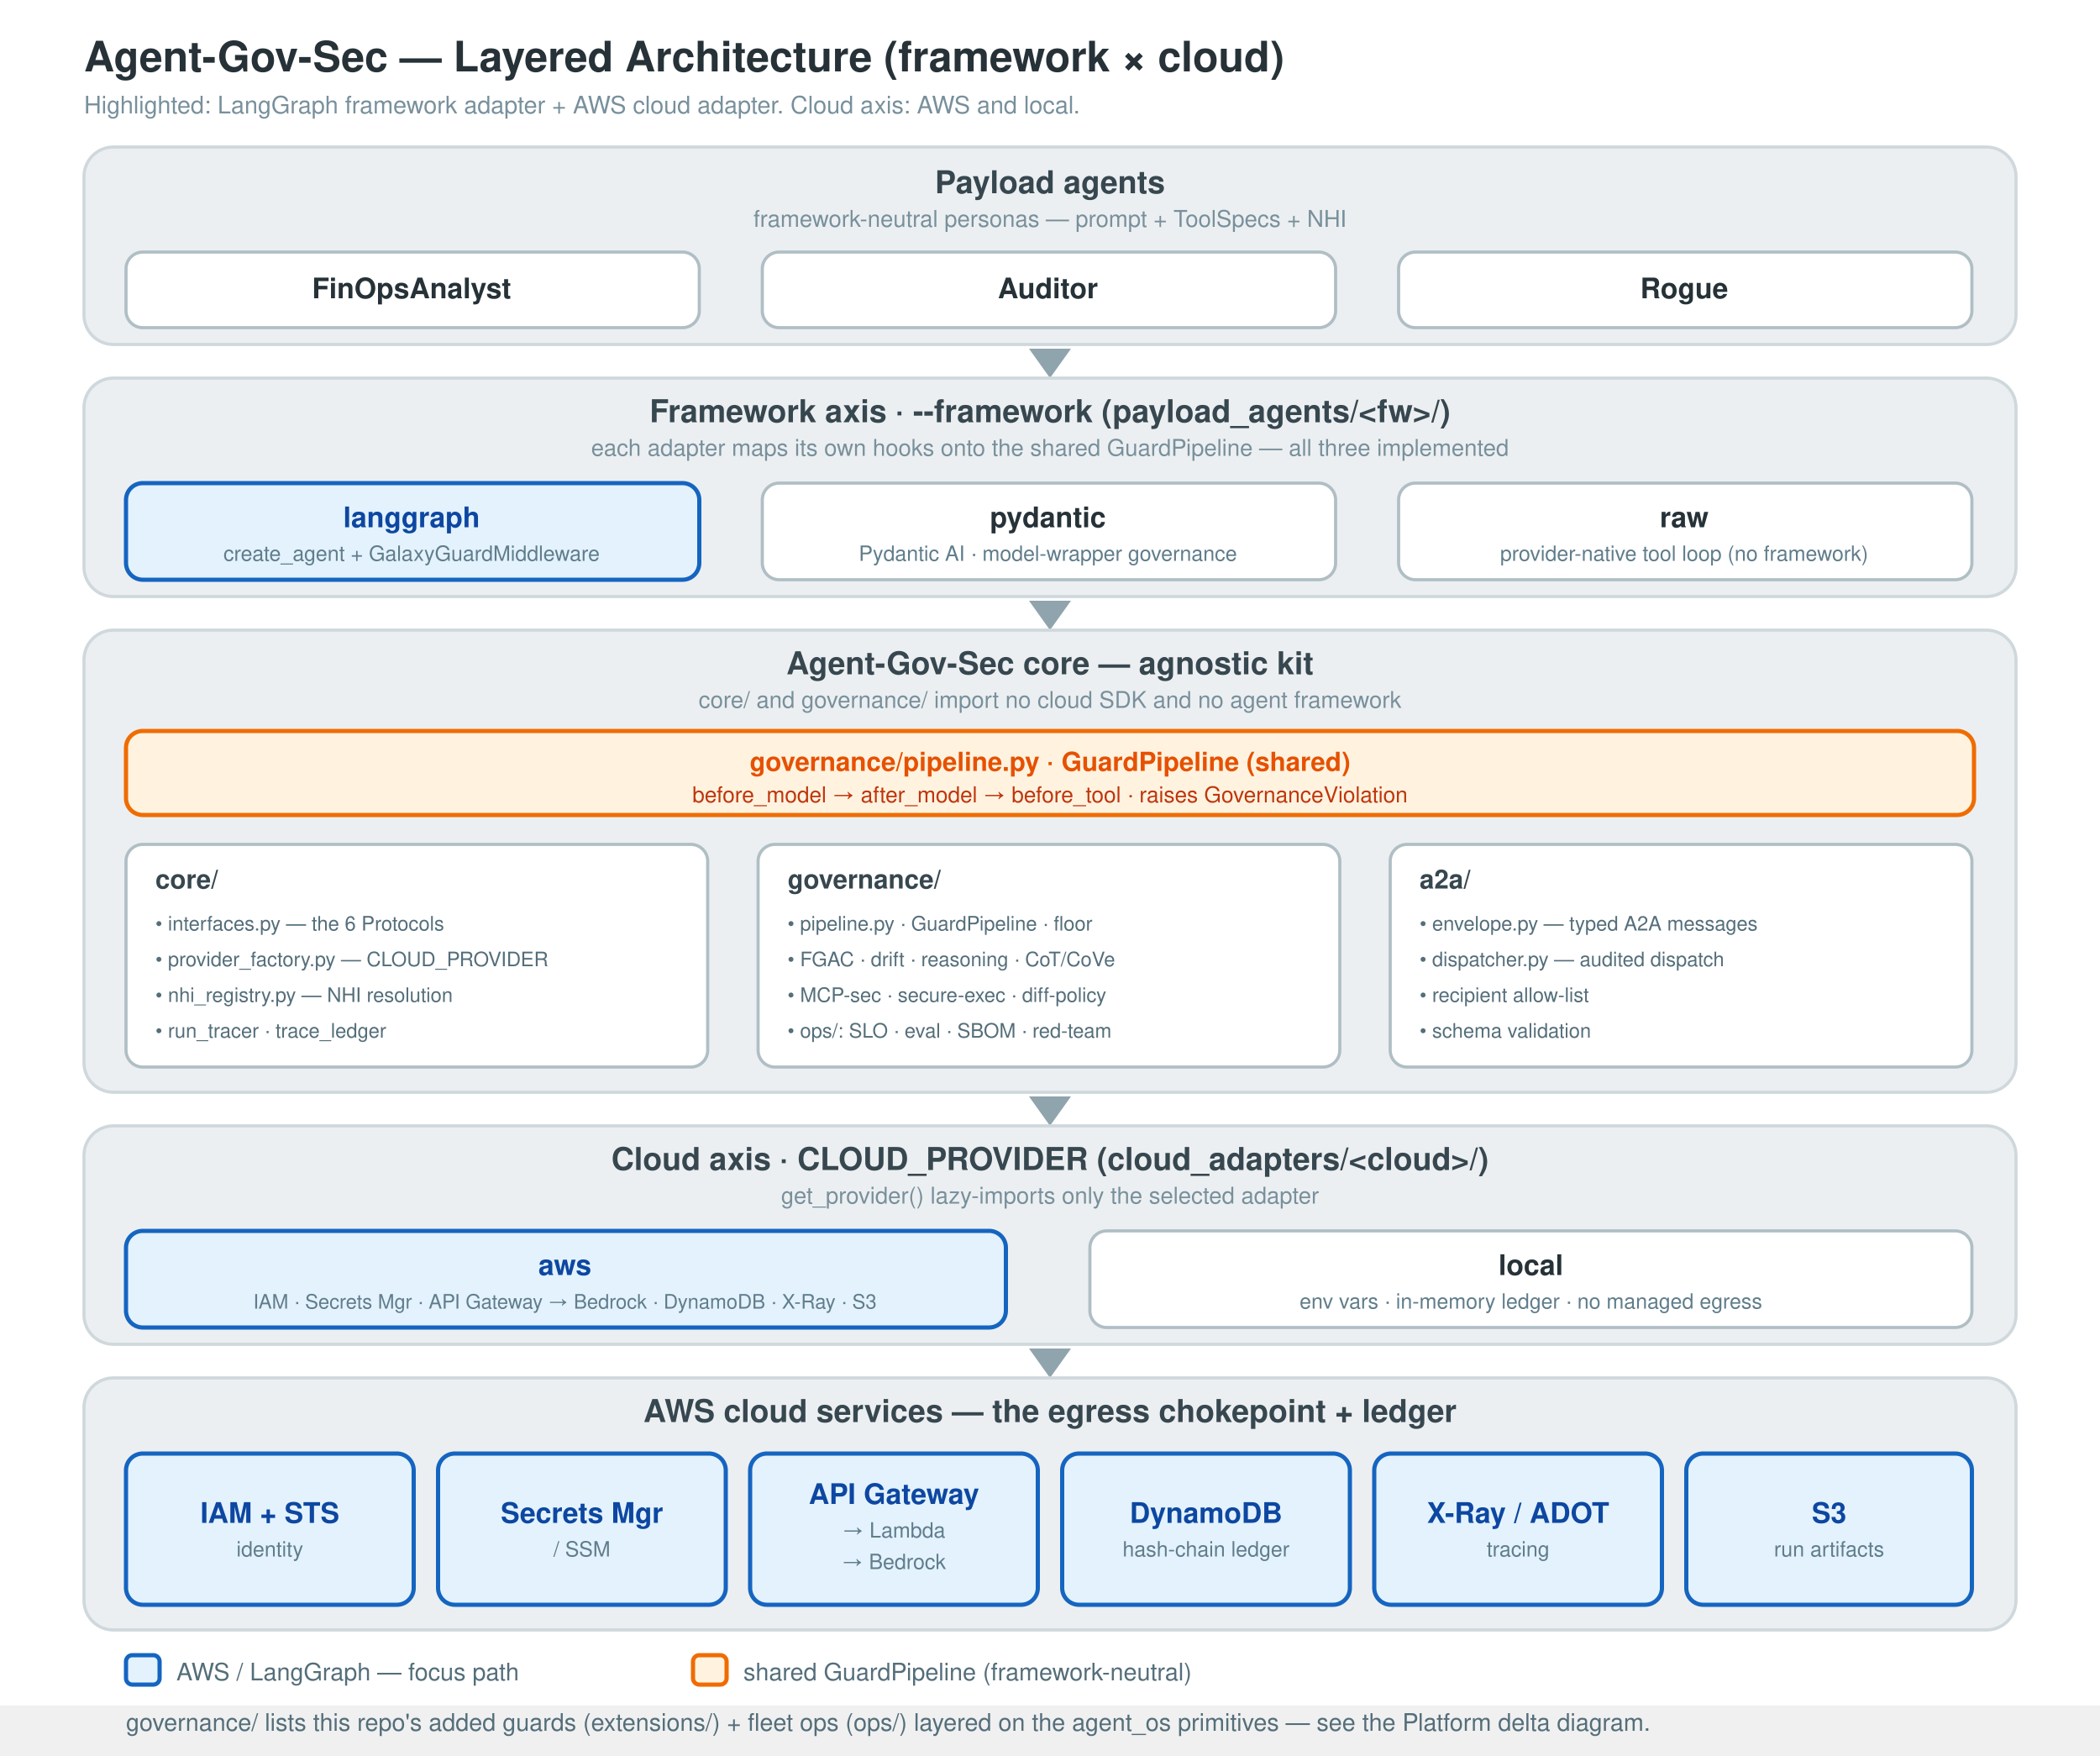
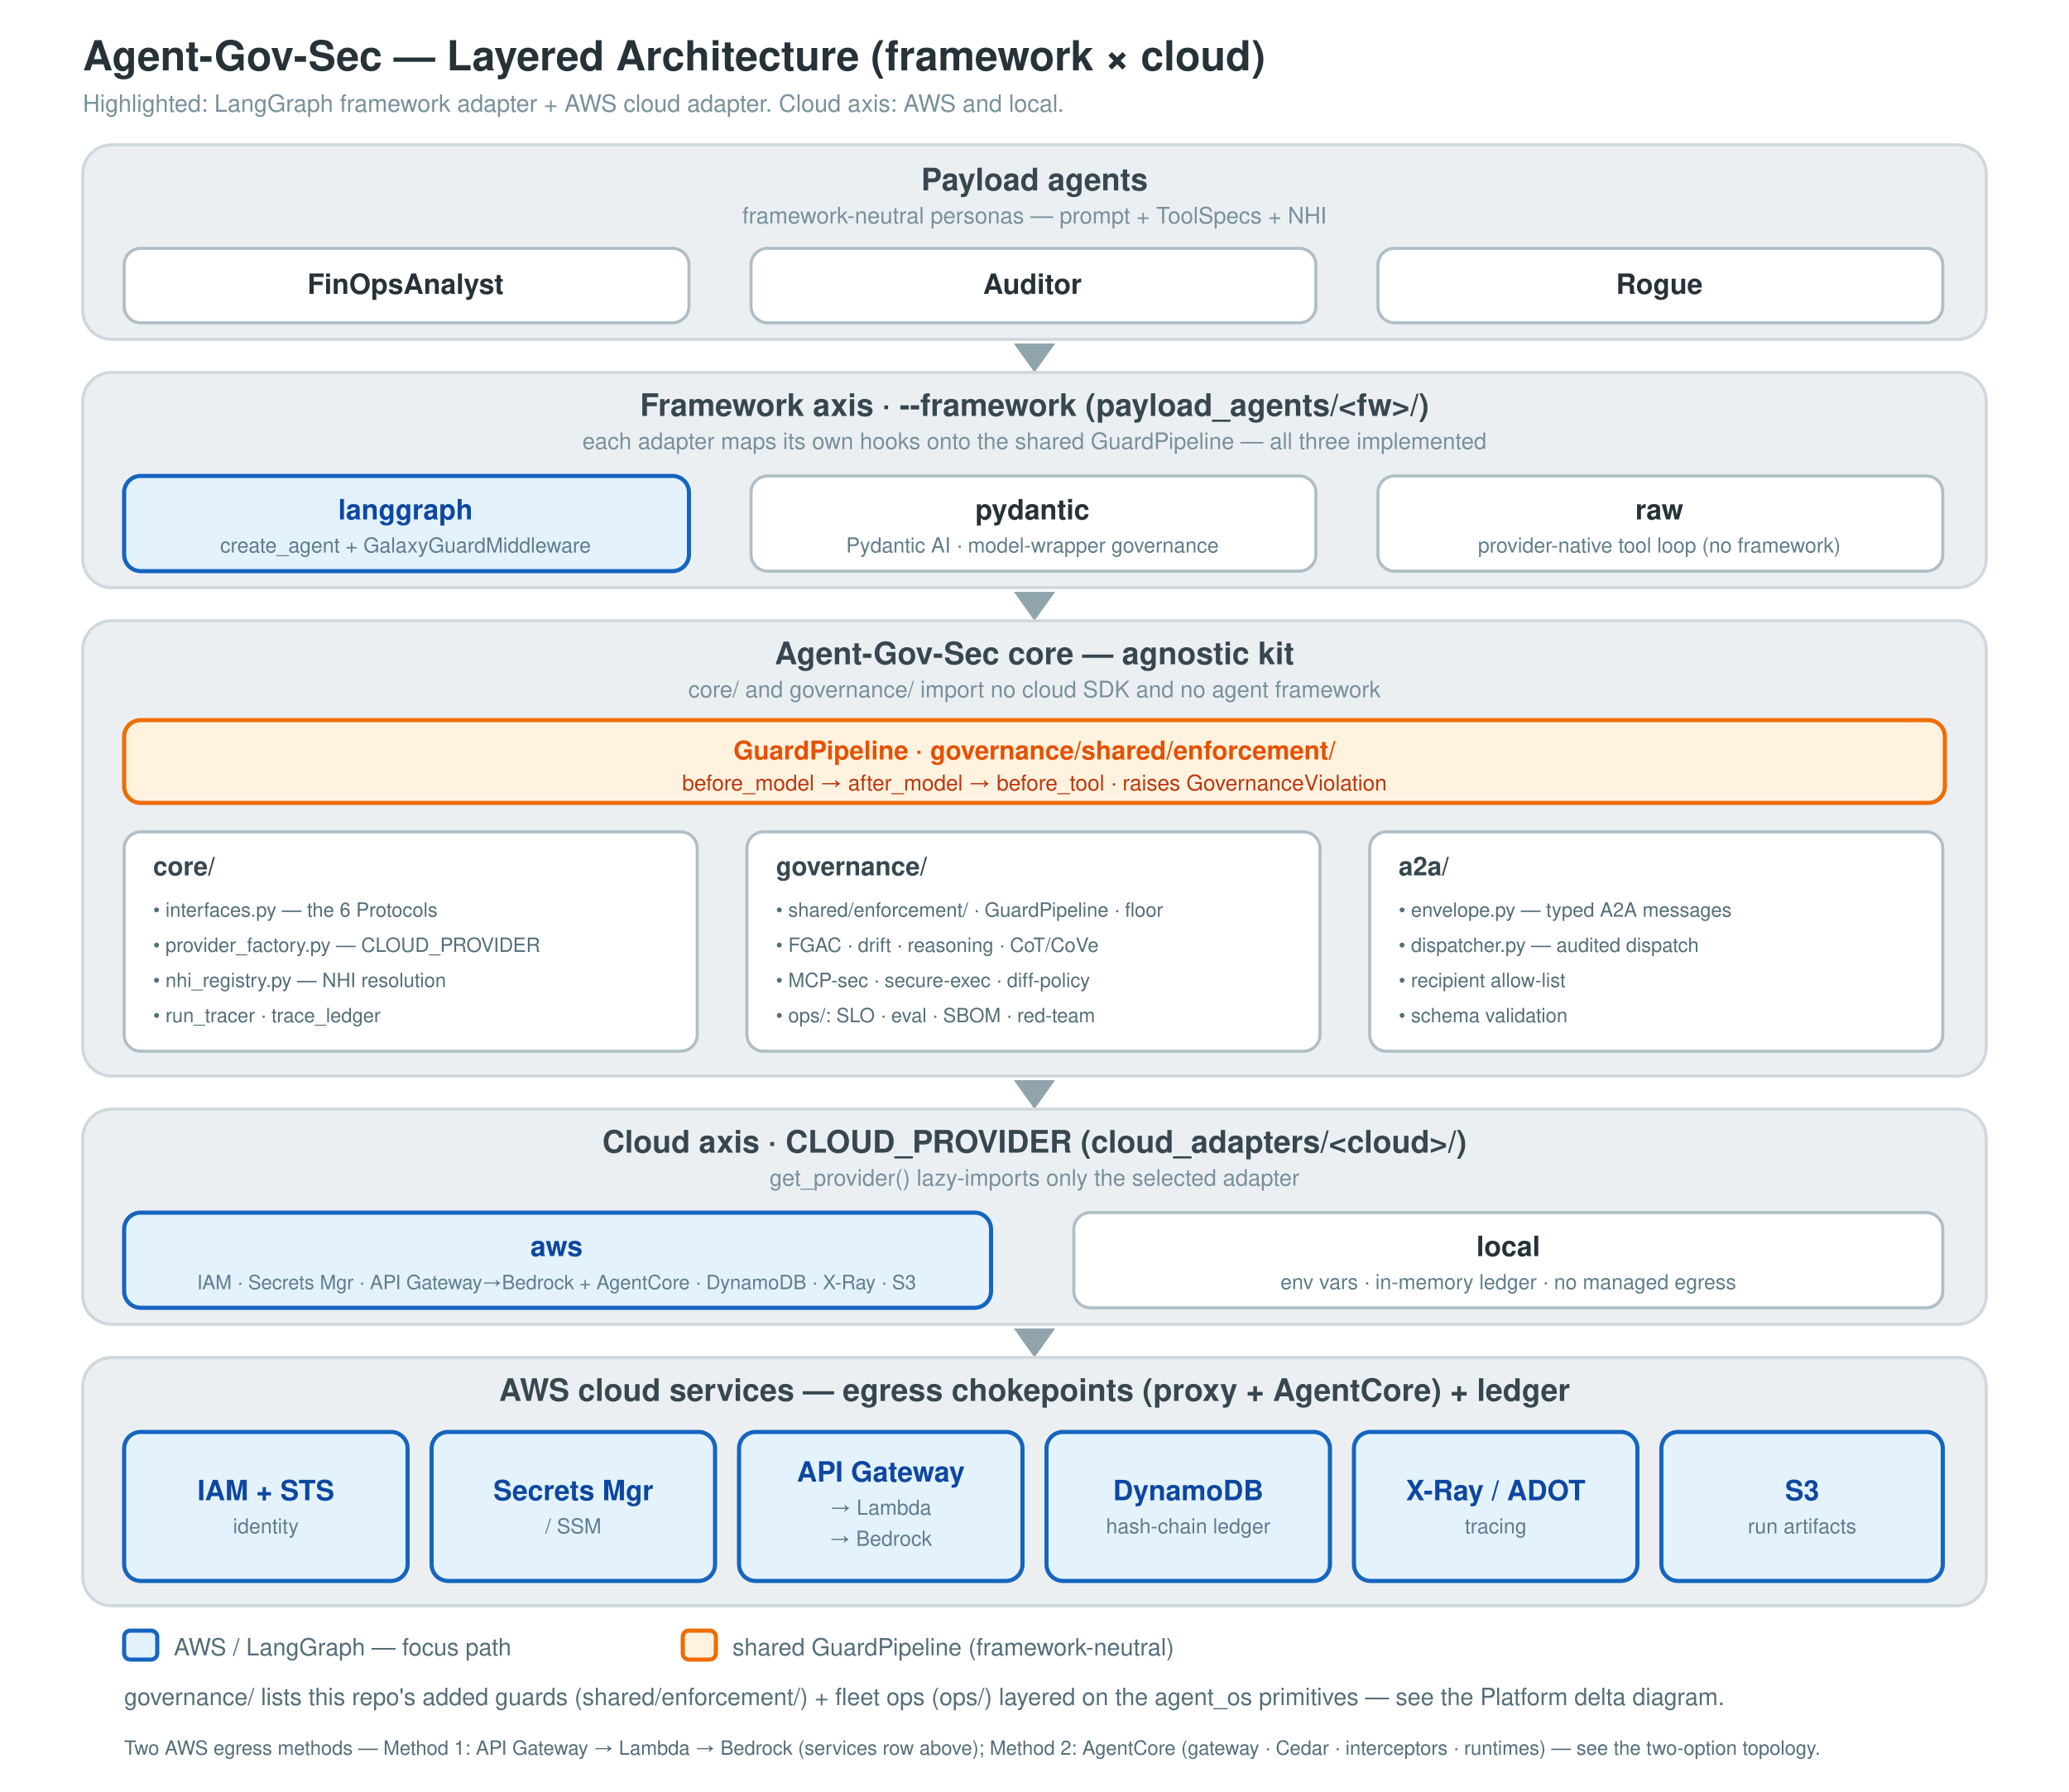
- <svg xmlns="http://www.w3.org/2000/svg" width="1000" height="836" viewBox="0 0 1000 836" font-family="Helvetica, Arial, sans-serif">
+ <svg xmlns="http://www.w3.org/2000/svg" width="1000" height="866" viewBox="0 0 1000 866" font-family="Helvetica, Arial, sans-serif">
  <style>
    .band   { fill:#eceff1; stroke:#cfd8dc; stroke-width:1.5; }
    .box    { fill:#ffffff; stroke:#b0bec5; stroke-width:1.5; }
    .focus  { fill:#e3f2fd; stroke:#1565c0; stroke-width:2; }
    .pipe   { fill:#fff3e0; stroke:#ef6c00; stroke-width:2; }
    .band-title { font-size:15px; font-weight:700; fill:#37474f; }
    .sub        { font-size:11px; fill:#78909c; }
    .box-t      { font-size:13.5px; font-weight:600; fill:#263238; }
    .box-t.foc  { fill:#0d47a1; }
    .box-s      { font-size:10px; fill:#607d8b; }
    .pipe-t     { font-size:12.5px; font-weight:700; fill:#e65100; }
    .pipe-s     { font-size:10.5px; fill:#bf360c; }
    .mod-h      { font-size:12.5px; font-weight:700; fill:#37474f; }
    .bullet     { font-size:9.5px; fill:#546e7a; }
    .leg        { font-size:11.5px; fill:#546e7a; }
    .title      { font-size:20px; font-weight:700; fill:#263238; }
    .titsub     { font-size:11.5px; fill:#78909c; }
  </style>
  <defs>
    <marker id="arr" markerWidth="10" markerHeight="10" refX="6" refY="5" orient="auto">
      <path d="M0,0 L7,5 L0,10 Z" fill="#90a4ae" />
    </marker>
  </defs>
-   <rect x="0" y="0" width="1000" height="812" fill="#ffffff" />
+   <rect x="0" y="0" width="1000" height="866" fill="#ffffff" />
  <text class="title" x="40" y="34">Agent-Gov-Sec — Layered Architecture (framework × cloud)</text>
  <text class="titsub" x="40" y="54">Highlighted: LangGraph framework adapter + AWS cloud adapter.  Cloud axis: AWS and local.</text>
  <g stroke="#90a4ae" stroke-width="2" marker-end="url(#arr)">
    <line x1="500" y1="166" x2="500" y2="178" />
    <line x1="500" y1="286" x2="500" y2="298" />
    <line x1="500" y1="522" x2="500" y2="534" />
    <line x1="500" y1="642" x2="500" y2="654" />
  </g>
  <rect class="band" x="40" y="70" width="920" height="94" rx="14" />
  <text class="band-title" x="500" y="92" text-anchor="middle">Payload agents</text>
  <text class="sub" x="500" y="108" text-anchor="middle">framework-neutral personas — prompt + ToolSpecs + NHI</text>
  <rect class="box" x="60" y="120" width="273" height="36" rx="8" />
  <text class="box-t" x="196" y="142" text-anchor="middle">FinOpsAnalyst</text>
  <rect class="box" x="363" y="120" width="273" height="36" rx="8" />
  <text class="box-t" x="499" y="142" text-anchor="middle">Auditor</text>
  <rect class="box" x="666" y="120" width="273" height="36" rx="8" />
  <text class="box-t" x="802" y="142" text-anchor="middle">Rogue</text>
  <rect class="band" x="40" y="180" width="920" height="104" rx="14" />
  <text class="band-title" x="500" y="201" text-anchor="middle">Framework axis  ·  --framework  (payload_agents/&lt;fw&gt;/)</text>
  <text class="sub" x="500" y="217" text-anchor="middle">each adapter maps its own hooks onto the shared GuardPipeline — all three implemented</text>
  <rect class="box focus" x="60" y="230" width="273" height="46" rx="8" />
  <text class="box-t foc" x="196" y="251" text-anchor="middle">langgraph</text>
  <text class="box-s" x="196" y="267" text-anchor="middle">create_agent + GalaxyGuardMiddleware</text>
  <rect class="box" x="363" y="230" width="273" height="46" rx="8" />
  <text class="box-t" x="499" y="251" text-anchor="middle">pydantic</text>
  <text class="box-s" x="499" y="267" text-anchor="middle">Pydantic AI · model-wrapper governance</text>
  <rect class="box" x="666" y="230" width="273" height="46" rx="8" />
  <text class="box-t" x="802" y="251" text-anchor="middle">raw</text>
  <text class="box-s" x="802" y="267" text-anchor="middle">provider-native tool loop (no framework)</text>
  <rect class="band" x="40" y="300" width="920" height="220" rx="14" />
  <text class="band-title" x="500" y="321" text-anchor="middle">Agent-Gov-Sec core — agnostic kit</text>
  <text class="sub" x="500" y="337" text-anchor="middle">core/ and governance/ import no cloud SDK and no agent framework</text>
  <rect class="pipe" x="60" y="348" width="880" height="40" rx="8" />
-   <text class="pipe-t" x="500" y="367" text-anchor="middle">governance/pipeline.py  ·  GuardPipeline (shared)</text>
+   <text class="pipe-t" x="500" y="367" text-anchor="middle">GuardPipeline  ·  governance/shared/enforcement/</text>
  <text class="pipe-s" x="500" y="382" text-anchor="middle">before_model → after_model → before_tool   ·   raises GovernanceViolation</text>
  <rect class="box" x="60" y="402" width="277" height="106" rx="8" />
  <text class="mod-h" x="74" y="423">core/</text>
  <text class="bullet" x="74" y="443">• interfaces.py — the 6 Protocols</text>
  <text class="bullet" x="74" y="460">• provider_factory.py — CLOUD_PROVIDER</text>
  <text class="bullet" x="74" y="477">• nhi_registry.py — NHI resolution</text>
  <text class="bullet" x="74" y="494">• run_tracer · trace_ledger</text>
  <rect class="box" x="361" y="402" width="277" height="106" rx="8" />
  <text class="mod-h" x="375" y="423">governance/</text>
-   <text class="bullet" x="375" y="443">• pipeline.py · GuardPipeline · floor</text>
+   <text class="bullet" x="375" y="443">• shared/enforcement/ · GuardPipeline · floor</text>
  <text class="bullet" x="375" y="460">• FGAC · drift · reasoning · CoT/CoVe</text>
  <text class="bullet" x="375" y="477">• MCP-sec · secure-exec · diff-policy</text>
  <text class="bullet" x="375" y="494">• ops/: SLO · eval · SBOM · red-team</text>
  <rect class="box" x="662" y="402" width="277" height="106" rx="8" />
  <text class="mod-h" x="676" y="423">a2a/</text>
  <text class="bullet" x="676" y="443">• envelope.py — typed A2A messages</text>
  <text class="bullet" x="676" y="460">• dispatcher.py — audited dispatch</text>
  <text class="bullet" x="676" y="477">• recipient allow-list</text>
  <text class="bullet" x="676" y="494">• schema validation</text>
  <rect class="band" x="40" y="536" width="920" height="104" rx="14" />
  <text class="band-title" x="500" y="557" text-anchor="middle">Cloud axis  ·  CLOUD_PROVIDER  (cloud_adapters/&lt;cloud&gt;/)</text>
  <text class="sub" x="500" y="573" text-anchor="middle">get_provider() lazy-imports only the selected adapter</text>
  <rect class="box focus" x="60" y="586" width="419" height="46" rx="8" />
  <text class="box-t foc" x="269" y="607" text-anchor="middle">aws</text>
-   <text x="269" y="623" text-anchor="middle" font-size="9.5" fill="#607d8b">IAM · Secrets Mgr · API Gateway → Bedrock · DynamoDB · X-Ray · S3</text>
+   <text x="269" y="623" text-anchor="middle" font-size="9.5" fill="#607d8b">IAM · Secrets Mgr · API Gateway→Bedrock + AgentCore · DynamoDB · X-Ray · S3</text>
  <rect class="box" x="519" y="586" width="420" height="46" rx="8" />
  <text class="box-t" x="729" y="607" text-anchor="middle">local</text>
  <text class="box-s" x="729" y="623" text-anchor="middle">env vars · in-memory ledger · no managed egress</text>
  <rect class="band" x="40" y="656" width="920" height="120" rx="14" />
-   <text class="band-title" x="500" y="677" text-anchor="middle">AWS cloud services — the egress chokepoint + ledger</text>
+   <text class="band-title" x="500" y="677" text-anchor="middle">AWS cloud services — egress chokepoints (proxy + AgentCore) + ledger</text>
  <rect class="box focus" x="60" y="692" width="137" height="72" rx="8" />
  <text class="box-t foc" x="128.5" y="725" text-anchor="middle">IAM + STS</text>
  <text class="box-s" x="128.5" y="741" text-anchor="middle">identity</text>
  <rect class="box focus" x="208.6" y="692" width="137" height="72" rx="8" />
  <text class="box-t foc" x="277.1" y="725" text-anchor="middle">Secrets Mgr</text>
  <text class="box-s" x="277.1" y="741" text-anchor="middle">/ SSM</text>
  <rect class="box focus" x="357.2" y="692" width="137" height="72" rx="8" />
  <text class="box-t foc" x="425.7" y="716" text-anchor="middle">API Gateway</text>
  <text class="box-s" x="425.7" y="732" text-anchor="middle">→ Lambda</text>
  <text class="box-s" x="425.7" y="747" text-anchor="middle">→ Bedrock</text>
  <rect class="box focus" x="505.8" y="692" width="137" height="72" rx="8" />
  <text class="box-t foc" x="574.3" y="725" text-anchor="middle">DynamoDB</text>
  <text class="box-s" x="574.3" y="741" text-anchor="middle">hash-chain ledger</text>
  <rect class="box focus" x="654.4" y="692" width="137" height="72" rx="8" />
  <text class="box-t foc" x="722.9" y="725" text-anchor="middle">X-Ray / ADOT</text>
  <text class="box-s" x="722.9" y="741" text-anchor="middle">tracing</text>
  <rect class="box focus" x="803" y="692" width="136" height="72" rx="8" />
  <text class="box-t foc" x="871" y="725" text-anchor="middle">S3</text>
  <text class="box-s" x="871" y="741" text-anchor="middle">run artifacts</text>
  <rect class="box focus" x="60" y="788" width="16" height="14" rx="3" />
  <text class="leg" x="84" y="800">AWS / LangGraph — focus path</text>
  <rect class="pipe" x="330" y="788" width="16" height="14" rx="3" />
  <text class="leg" x="354" y="800">shared GuardPipeline (framework-neutral)</text>
-   <text class="leg" x="60" y="824">governance/ lists this repo's added guards (extensions/) + fleet ops (ops/) layered on the agent_os primitives — see the Platform delta diagram.</text>
+   <text class="leg" x="60" y="824">governance/ lists this repo's added guards (shared/enforcement/) + fleet ops (ops/) layered on the agent_os primitives — see the Platform delta diagram.</text>
+   <text x="60" y="848" font-size="9.5" fill="#546e7a">Two AWS egress methods — Method 1: API Gateway → Lambda → Bedrock (services row above); Method 2: AgentCore (gateway · Cedar · interceptors · runtimes) — see the two-option topology.</text>
</svg>
